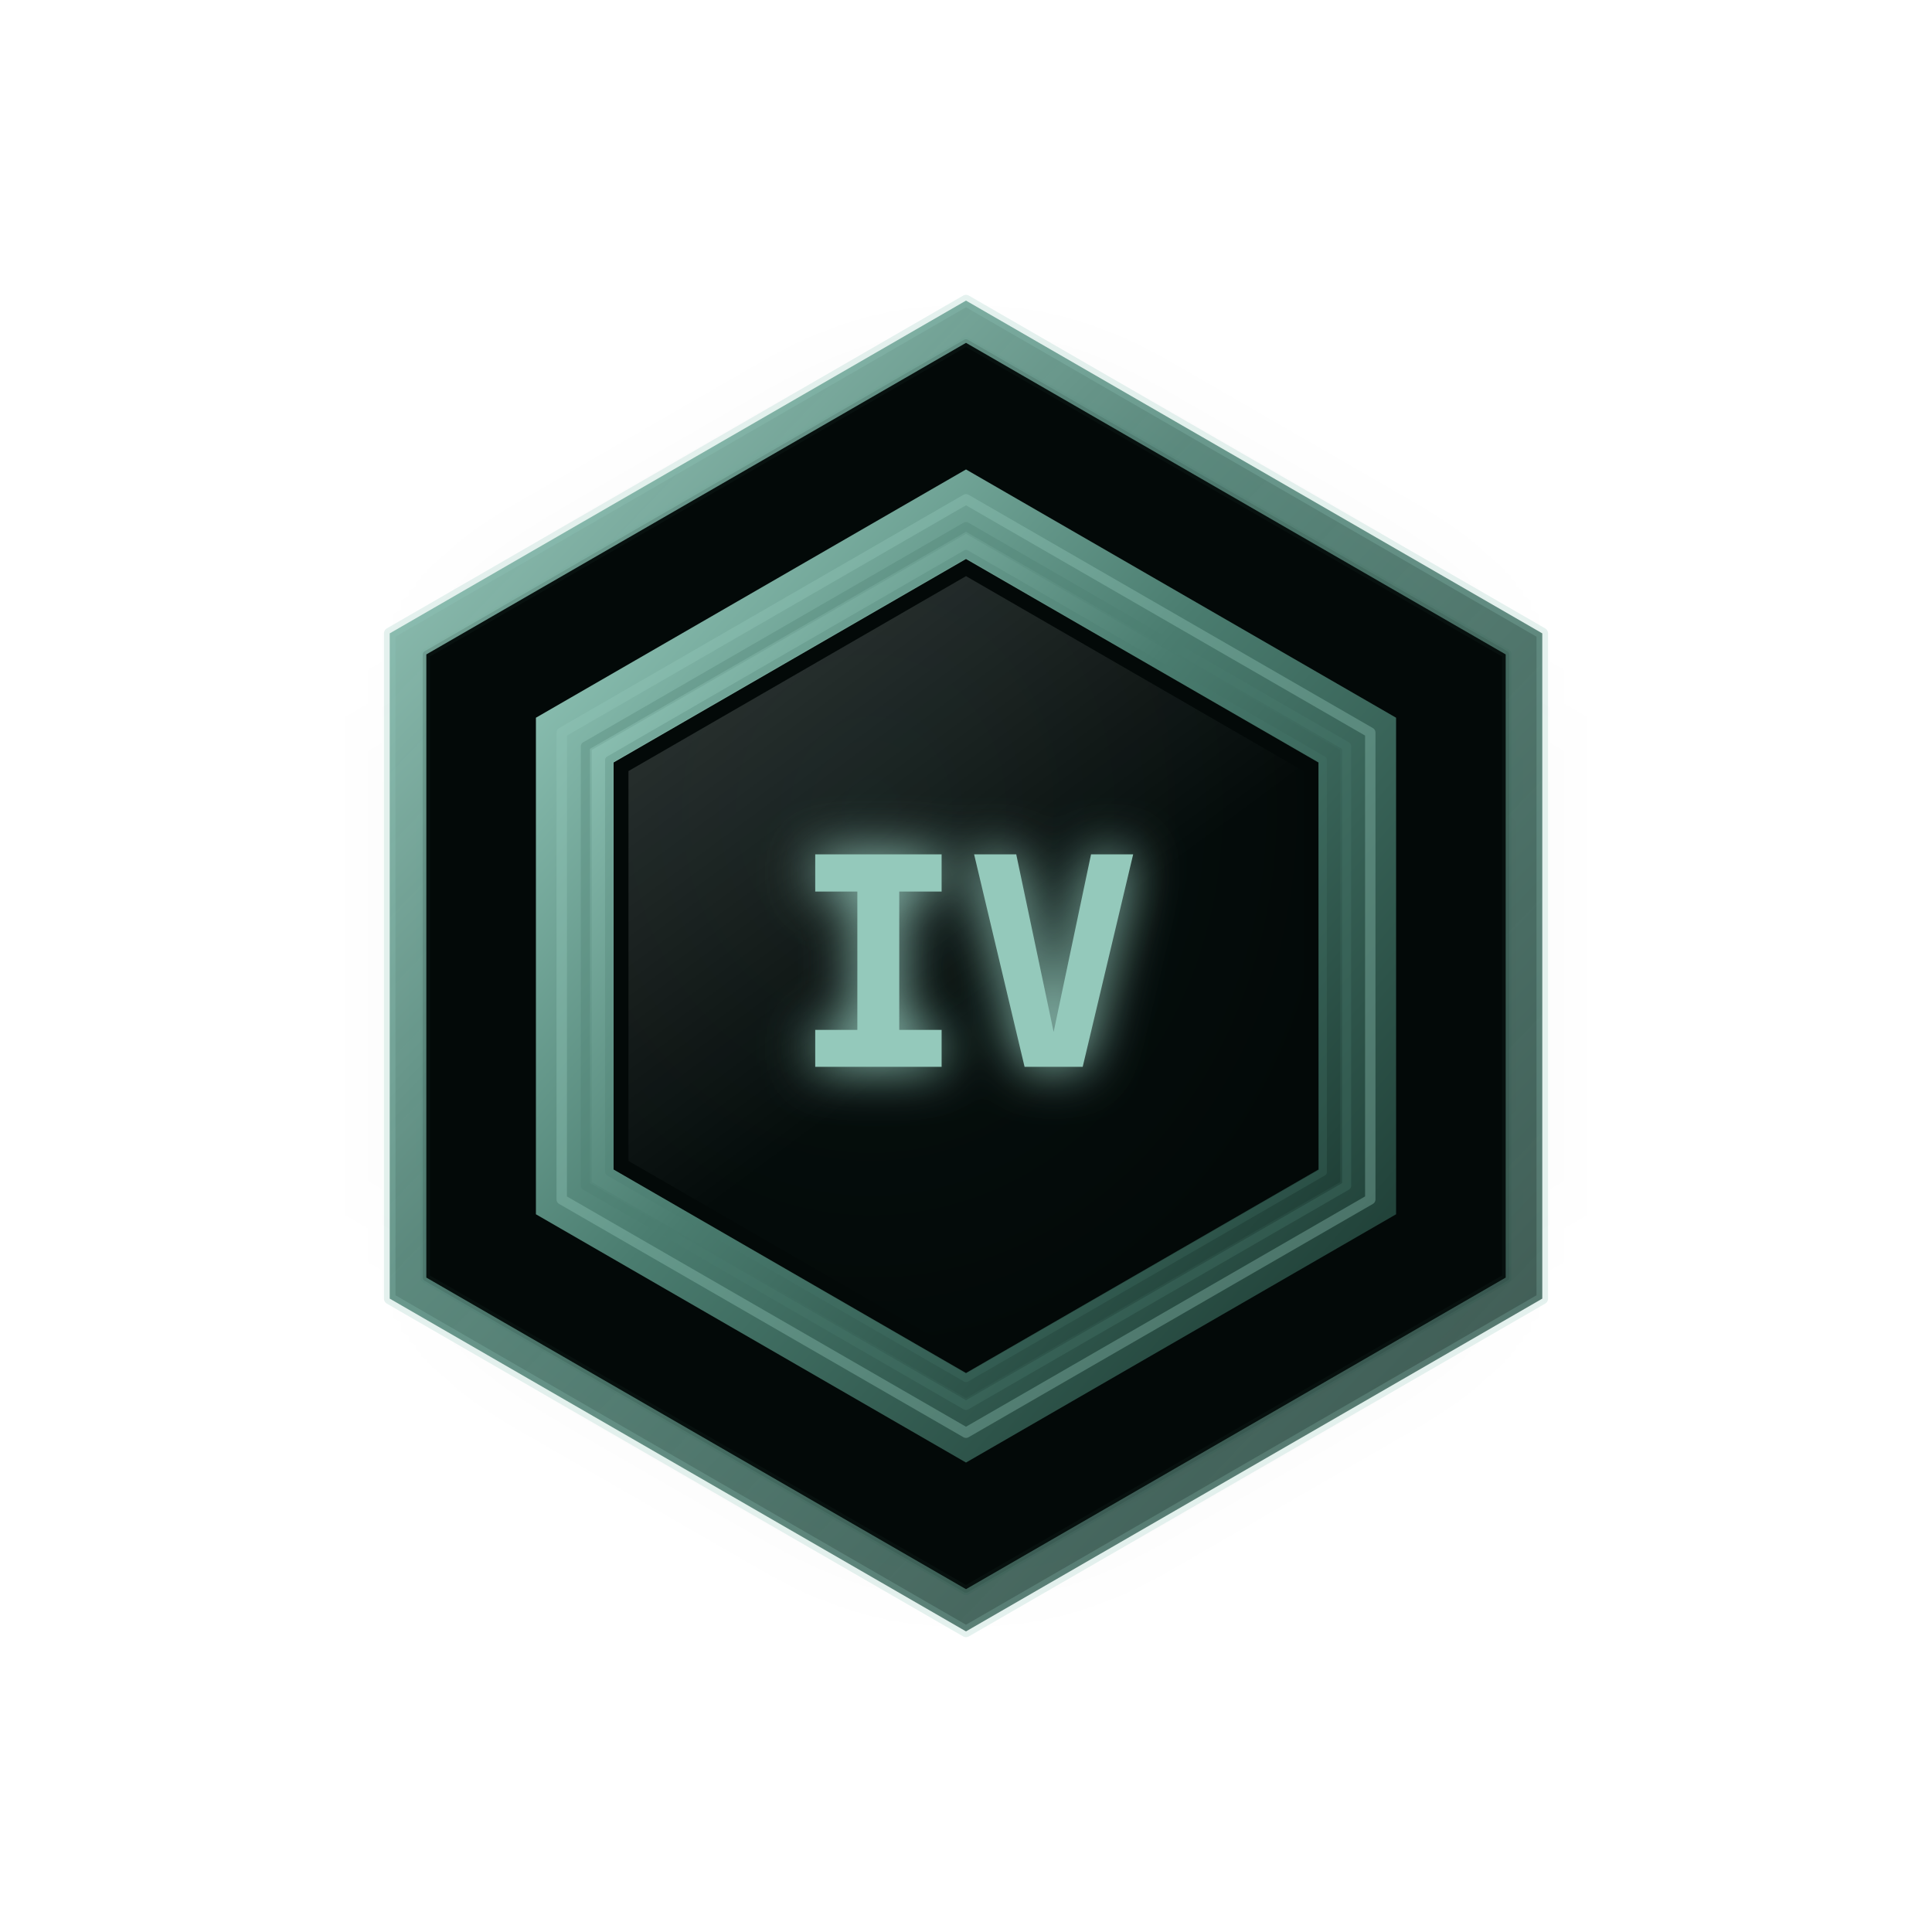
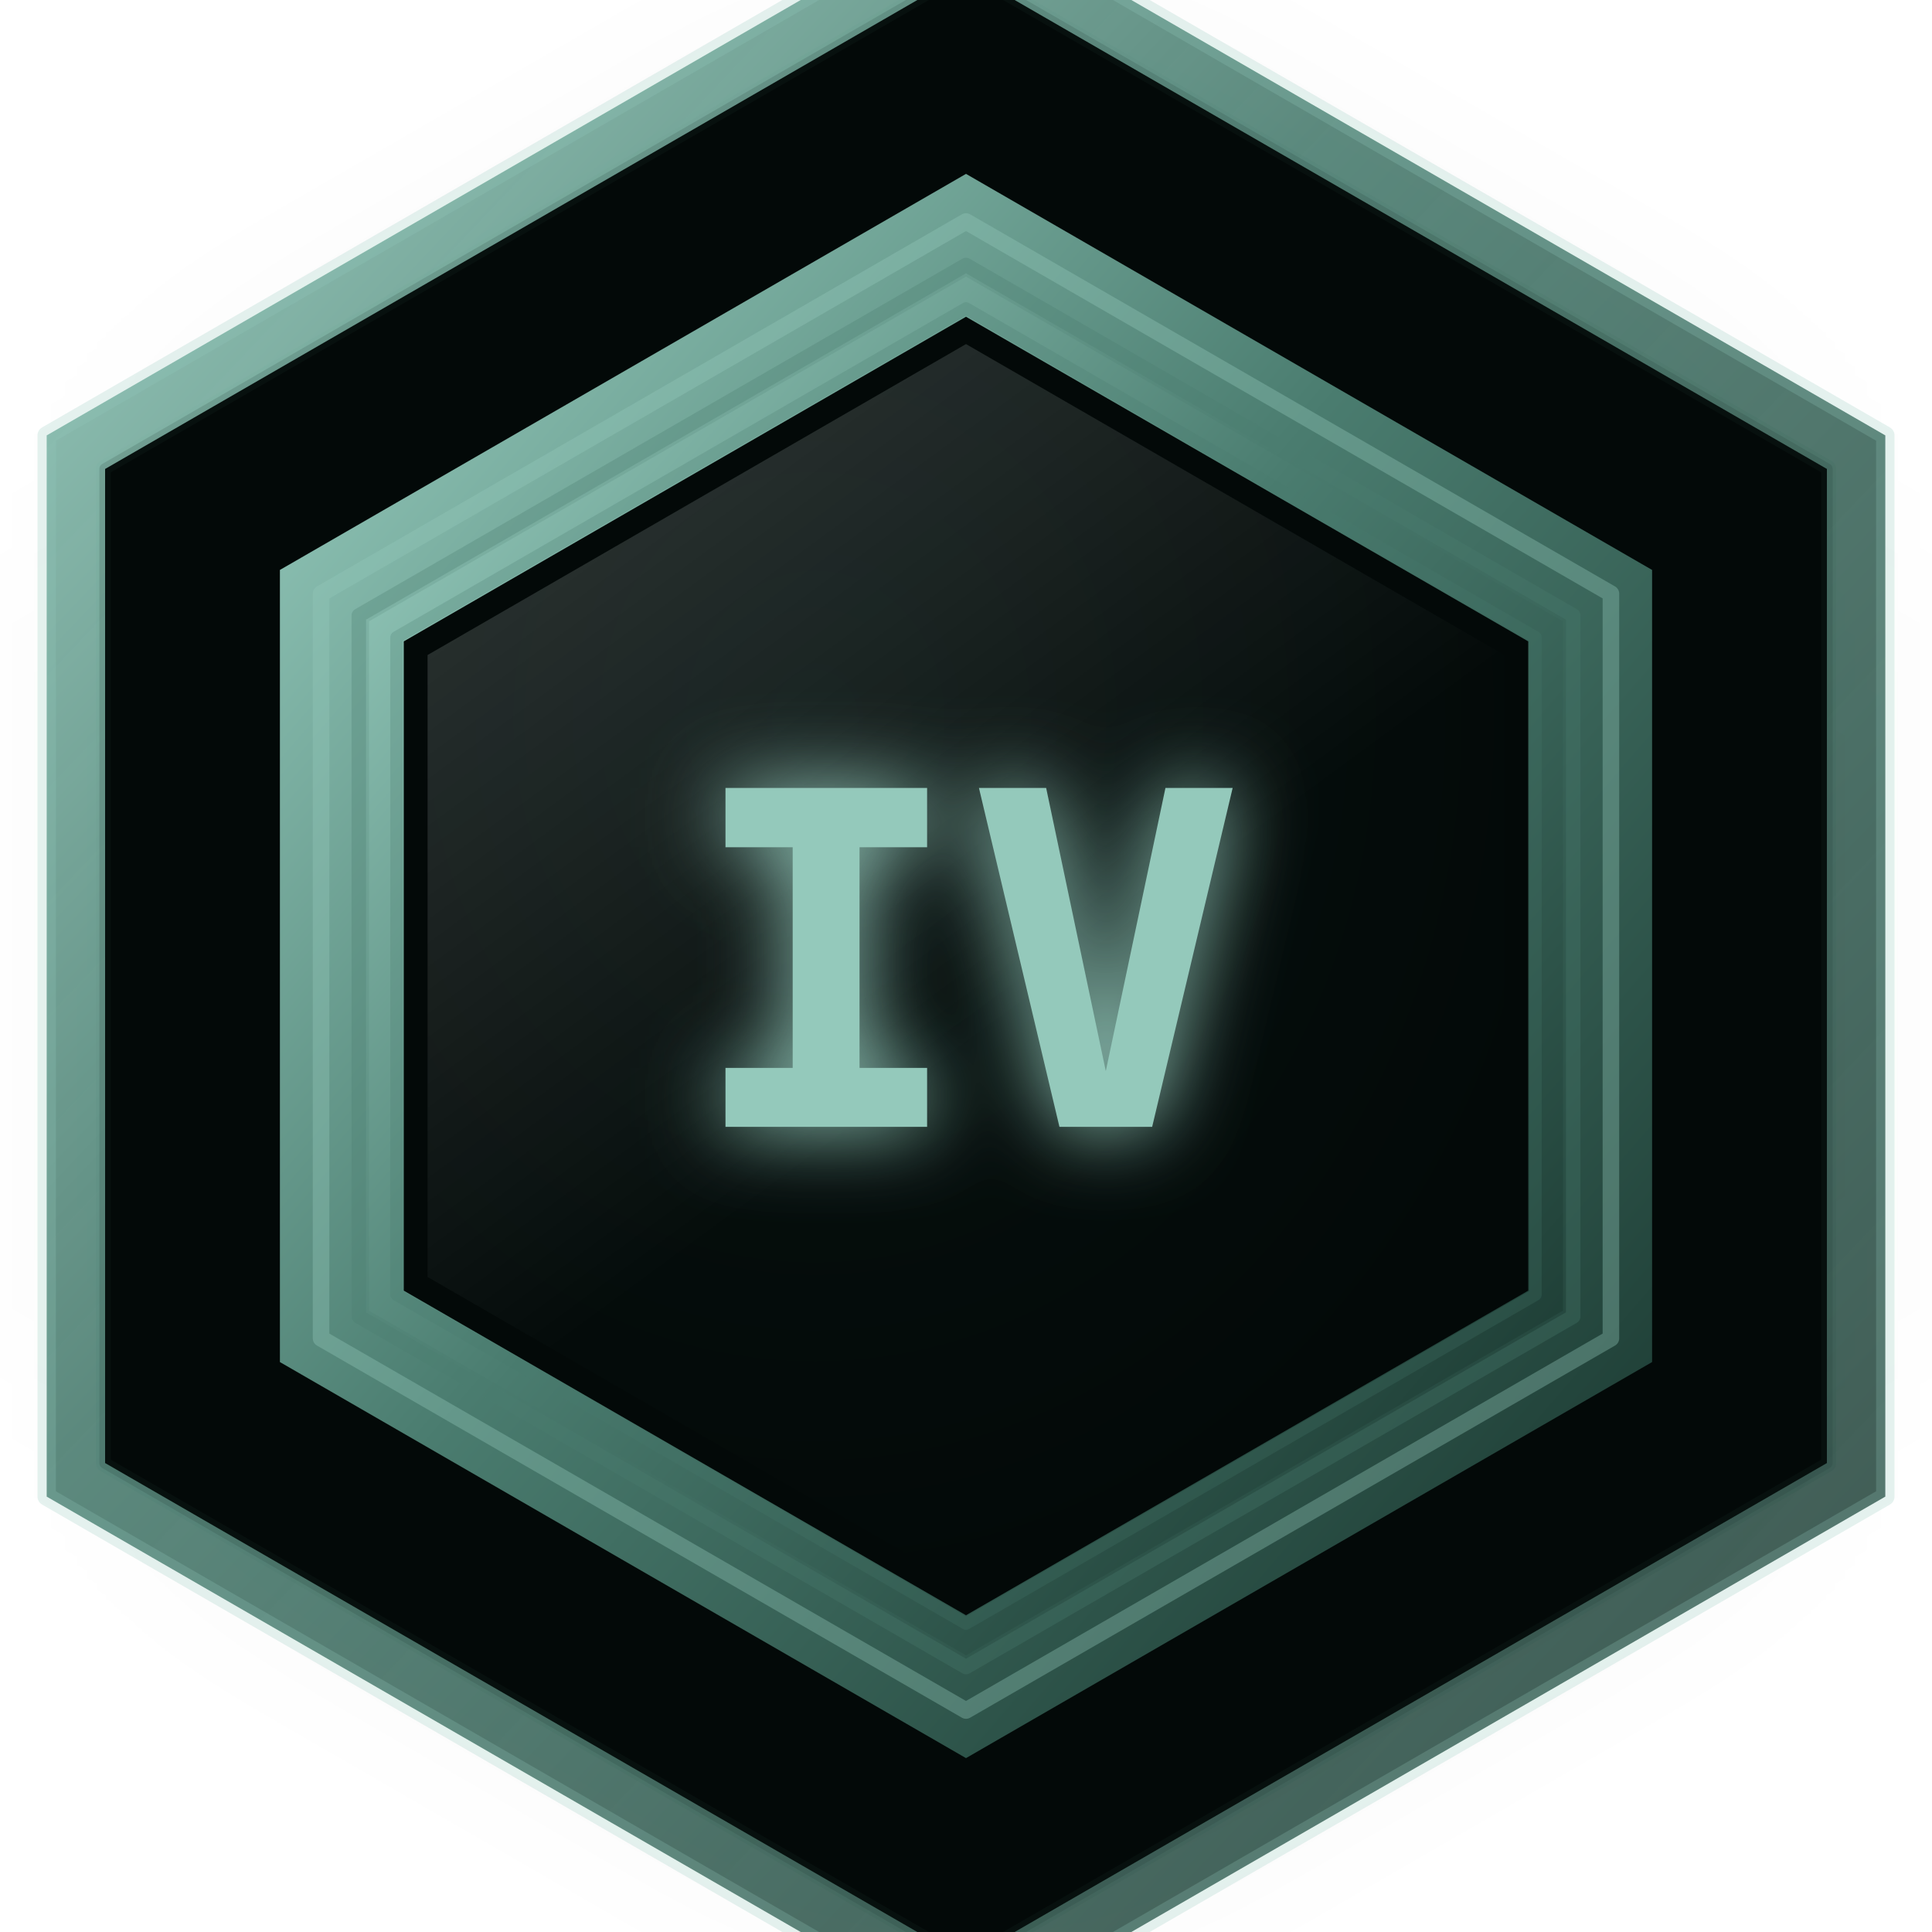
- <svg xmlns="http://www.w3.org/2000/svg" width="84" height="84" viewBox="-25 -25 134 134" overflow="visible" role="img" aria-label="Season Tier IV">
+ <svg xmlns="http://www.w3.org/2000/svg" width="84" height="84" viewBox="0 0 84 84" overflow="visible" role="img" aria-label="Season Tier IV">
  <defs>
    <radialGradient id="bgseas4" cx="36%" cy="30%" r="72%">
      <stop offset="0%" stop-color="#071210" />
      <stop offset="100%" stop-color="#030908" />
    </radialGradient>
    <linearGradient id="rimseas4" x1="5%" y1="5%" x2="95%" y2="95%">
      <stop offset="0%" stop-color="#94c9bb" />
      <stop offset="45%" stop-color="#4a7c6f" />
      <stop offset="100%" stop-color="#1a3830" />
    </linearGradient>
    <linearGradient id="shseas4" x1="18%" y1="0%" x2="82%" y2="100%">
      <stop offset="0%" stop-color="white" stop-opacity="0.16" />
      <stop offset="55%" stop-color="white" stop-opacity="0" />
    </linearGradient>
    <filter id="glseas4" x="-30%" y="-30%" width="160%" height="160%">
      <feGaussianBlur stdDeviation="1.8" result="b" />
      <feMerge>
        <feMergeNode in="b" />
        <feMergeNode in="SourceGraphic" />
      </feMerge>
    </filter>
    <filter id="haloseas4" x="-80%" y="-80%" width="360%" height="360%">
      <feGaussianBlur stdDeviation="6" result="b" />
      <feMerge>
        <feMergeNode in="b" />
        <feMergeNode in="SourceGraphic" />
      </feMerge>
    </filter>
    <linearGradient id="pgseas4_0" x1="5%" y1="0%" x2="95%" y2="100%">
      <stop offset="0%" stop-color="#94c9bb" stop-opacity="0.95" />
      <stop offset="38%" stop-color="#4a7c6f" stop-opacity="0.9" />
      <stop offset="100%" stop-color="#1a3830" stop-opacity="0.85" />
    </linearGradient>
    <linearGradient id="pgseas4_1" x1="5%" y1="0%" x2="95%" y2="100%">
      <stop offset="0%" stop-color="#94c9bb" stop-opacity="0.95" />
      <stop offset="38%" stop-color="#4a7c6f" stop-opacity="0.9" />
      <stop offset="100%" stop-color="#1a3830" stop-opacity="0.85" />
    </linearGradient>
    <linearGradient id="pgseas4_2" x1="5%" y1="0%" x2="95%" y2="100%">
      <stop offset="0%" stop-color="#94c9bb" stop-opacity="0.95" />
      <stop offset="38%" stop-color="#4a7c6f" stop-opacity="0.9" />
      <stop offset="100%" stop-color="#1a3830" stop-opacity="0.85" />
    </linearGradient>
    <linearGradient id="pgseas4_3" x1="5%" y1="0%" x2="95%" y2="100%">
      <stop offset="0%" stop-color="#94c9bb" stop-opacity="0.95" />
      <stop offset="38%" stop-color="#4a7c6f" stop-opacity="0.9" />
      <stop offset="100%" stop-color="#1a3830" stop-opacity="0.85" />
    </linearGradient>
  </defs>
  <path d="M71.83,24.78L71.83,59.22L42.00,76.44L12.17,59.22L12.17,24.78L42.00,7.56Z" fill="#4a7c6f" fill-opacity="0.35" filter="url(#haloseas4)" />
  <path d="M74.36,23.32L74.36,60.68L42.00,79.37L9.64,60.68L9.64,23.32L42.00,4.63Z" fill="url(#pgseas4_0)" />
  <path d="M71.83,24.78L71.83,59.22L42.00,76.44L12.17,59.22L12.17,24.78L42.00,7.56Z" fill="#030908" />
  <path d="M74.36,23.32L74.36,60.68L42.00,79.37L9.64,60.68L9.64,23.32L42.00,4.63Z" fill="none" stroke="#94c9bb" stroke-width="0.8" stroke-opacity="0.48" stroke-linejoin="round" />
  <path d="M71.83,24.78L71.83,59.22L42.00,76.44L12.17,59.22L12.17,24.78L42.00,7.56Z" fill="none" stroke="#1a3830" stroke-width="0.5" stroke-opacity="0.28" stroke-linejoin="round" />
  <path d="M76.90,21.85L76.90,62.15L42.00,82.29L7.10,62.15L7.10,21.85L42.00,1.71Z" fill="url(#pgseas4_1)" />
  <path d="M74.36,23.32L74.36,60.68L42.00,79.37L9.64,60.68L9.64,23.32L42.00,4.63Z" fill="#030908" />
  <path d="M76.90,21.85L76.90,62.15L42.00,82.29L7.10,62.15L7.10,21.85L42.00,1.71Z" fill="none" stroke="#94c9bb" stroke-width="0.8" stroke-opacity="0.40" stroke-linejoin="round" />
  <path d="M74.36,23.32L74.36,60.68L42.00,79.37L9.64,60.68L9.64,23.32L42.00,4.63Z" fill="none" stroke="#1a3830" stroke-width="0.5" stroke-opacity="0.24" stroke-linejoin="round" />
  <path d="M79.43,20.39L79.43,63.61L42.00,85.22L4.57,63.61L4.57,20.39L42.00,-1.22Z" fill="url(#pgseas4_2)" />
  <path d="M76.90,21.85L76.90,62.15L42.00,82.29L7.10,62.15L7.10,21.85L42.00,1.71Z" fill="#030908" />
  <path d="M79.43,20.39L79.43,63.61L42.00,85.22L4.57,63.61L4.57,20.39L42.00,-1.22Z" fill="none" stroke="#94c9bb" stroke-width="0.8" stroke-opacity="0.32" stroke-linejoin="round" />
  <path d="M76.90,21.85L76.90,62.15L42.00,82.29L7.10,62.15L7.10,21.85L42.00,1.71Z" fill="none" stroke="#1a3830" stroke-width="0.5" stroke-opacity="0.20" stroke-linejoin="round" />
  <path d="M81.97,18.93L81.97,65.07L42.00,88.15L2.03,65.07L2.03,18.93L42.00,-4.15Z" fill="url(#pgseas4_3)" />
  <path d="M79.43,20.39L79.43,63.61L42.00,85.22L4.57,63.61L4.57,20.39L42.00,-1.22Z" fill="#030908" />
  <path d="M81.97,18.93L81.97,65.07L42.00,88.15L2.03,65.07L2.03,18.93L42.00,-4.15Z" fill="none" stroke="#94c9bb" stroke-width="0.8" stroke-opacity="0.24" stroke-linejoin="round" />
  <path d="M79.43,20.39L79.43,63.61L42.00,85.22L4.57,63.61L4.57,20.39L42.00,-1.22Z" fill="none" stroke="#1a3830" stroke-width="0.5" stroke-opacity="0.16" stroke-linejoin="round" />
  <path d="M71.83,24.78L71.83,59.22L42.00,76.44L12.17,59.22L12.17,24.78L42.00,7.56Z" fill="url(#rimseas4)" />
  <path d="M67.20,27.45L67.20,56.55L42.00,71.10L16.80,56.55L16.80,27.45L42.00,12.90Z" fill="#030908" />
  <path d="M67.20,27.45L67.20,56.55L42.00,71.10L16.80,56.55L16.80,27.45L42.00,12.90Z" fill="none" stroke="url(#rimseas4)" stroke-width="1.51" />
  <path d="M65.41,28.48L65.41,55.52L42.00,69.04L18.59,55.52L18.59,28.48L42.00,14.96Z" fill="url(#bgseas4)" />
  <path d="M65.41,28.48L65.41,55.52L42.00,69.04L18.59,55.52L18.59,28.48L42.00,14.96Z" fill="url(#shseas4)" />
  <path d="M70.04,25.81L70.04,58.19L42.00,74.37L13.96,58.19L13.96,25.81L42.00,9.63Z" fill="none" stroke="#94c9bb" stroke-width="0.72" stroke-opacity="0.36" stroke-linejoin="round" />
  <path d="M68.40,26.76L68.40,57.24L42.00,72.48L15.60,57.24L15.60,26.76L42.00,11.52Z" fill="none" stroke="#4a7c6f" stroke-width="0.63" stroke-opacity="0.30" stroke-linejoin="round" />
  <path d="M66.76,27.71L66.76,56.29L42.00,70.59L17.24,56.29L17.24,27.71L42.00,13.41Z" fill="none" stroke="#4a7c6f" stroke-width="0.54" stroke-opacity="0.24" stroke-linejoin="round" />
  <text x="42.00" y="42.00" text-anchor="middle" dominant-baseline="central" font-family="Orbitron,monospace" font-weight="900" font-size="20.2" fill="#94c9bb" filter="url(#glseas4)">IV</text>
</svg>
